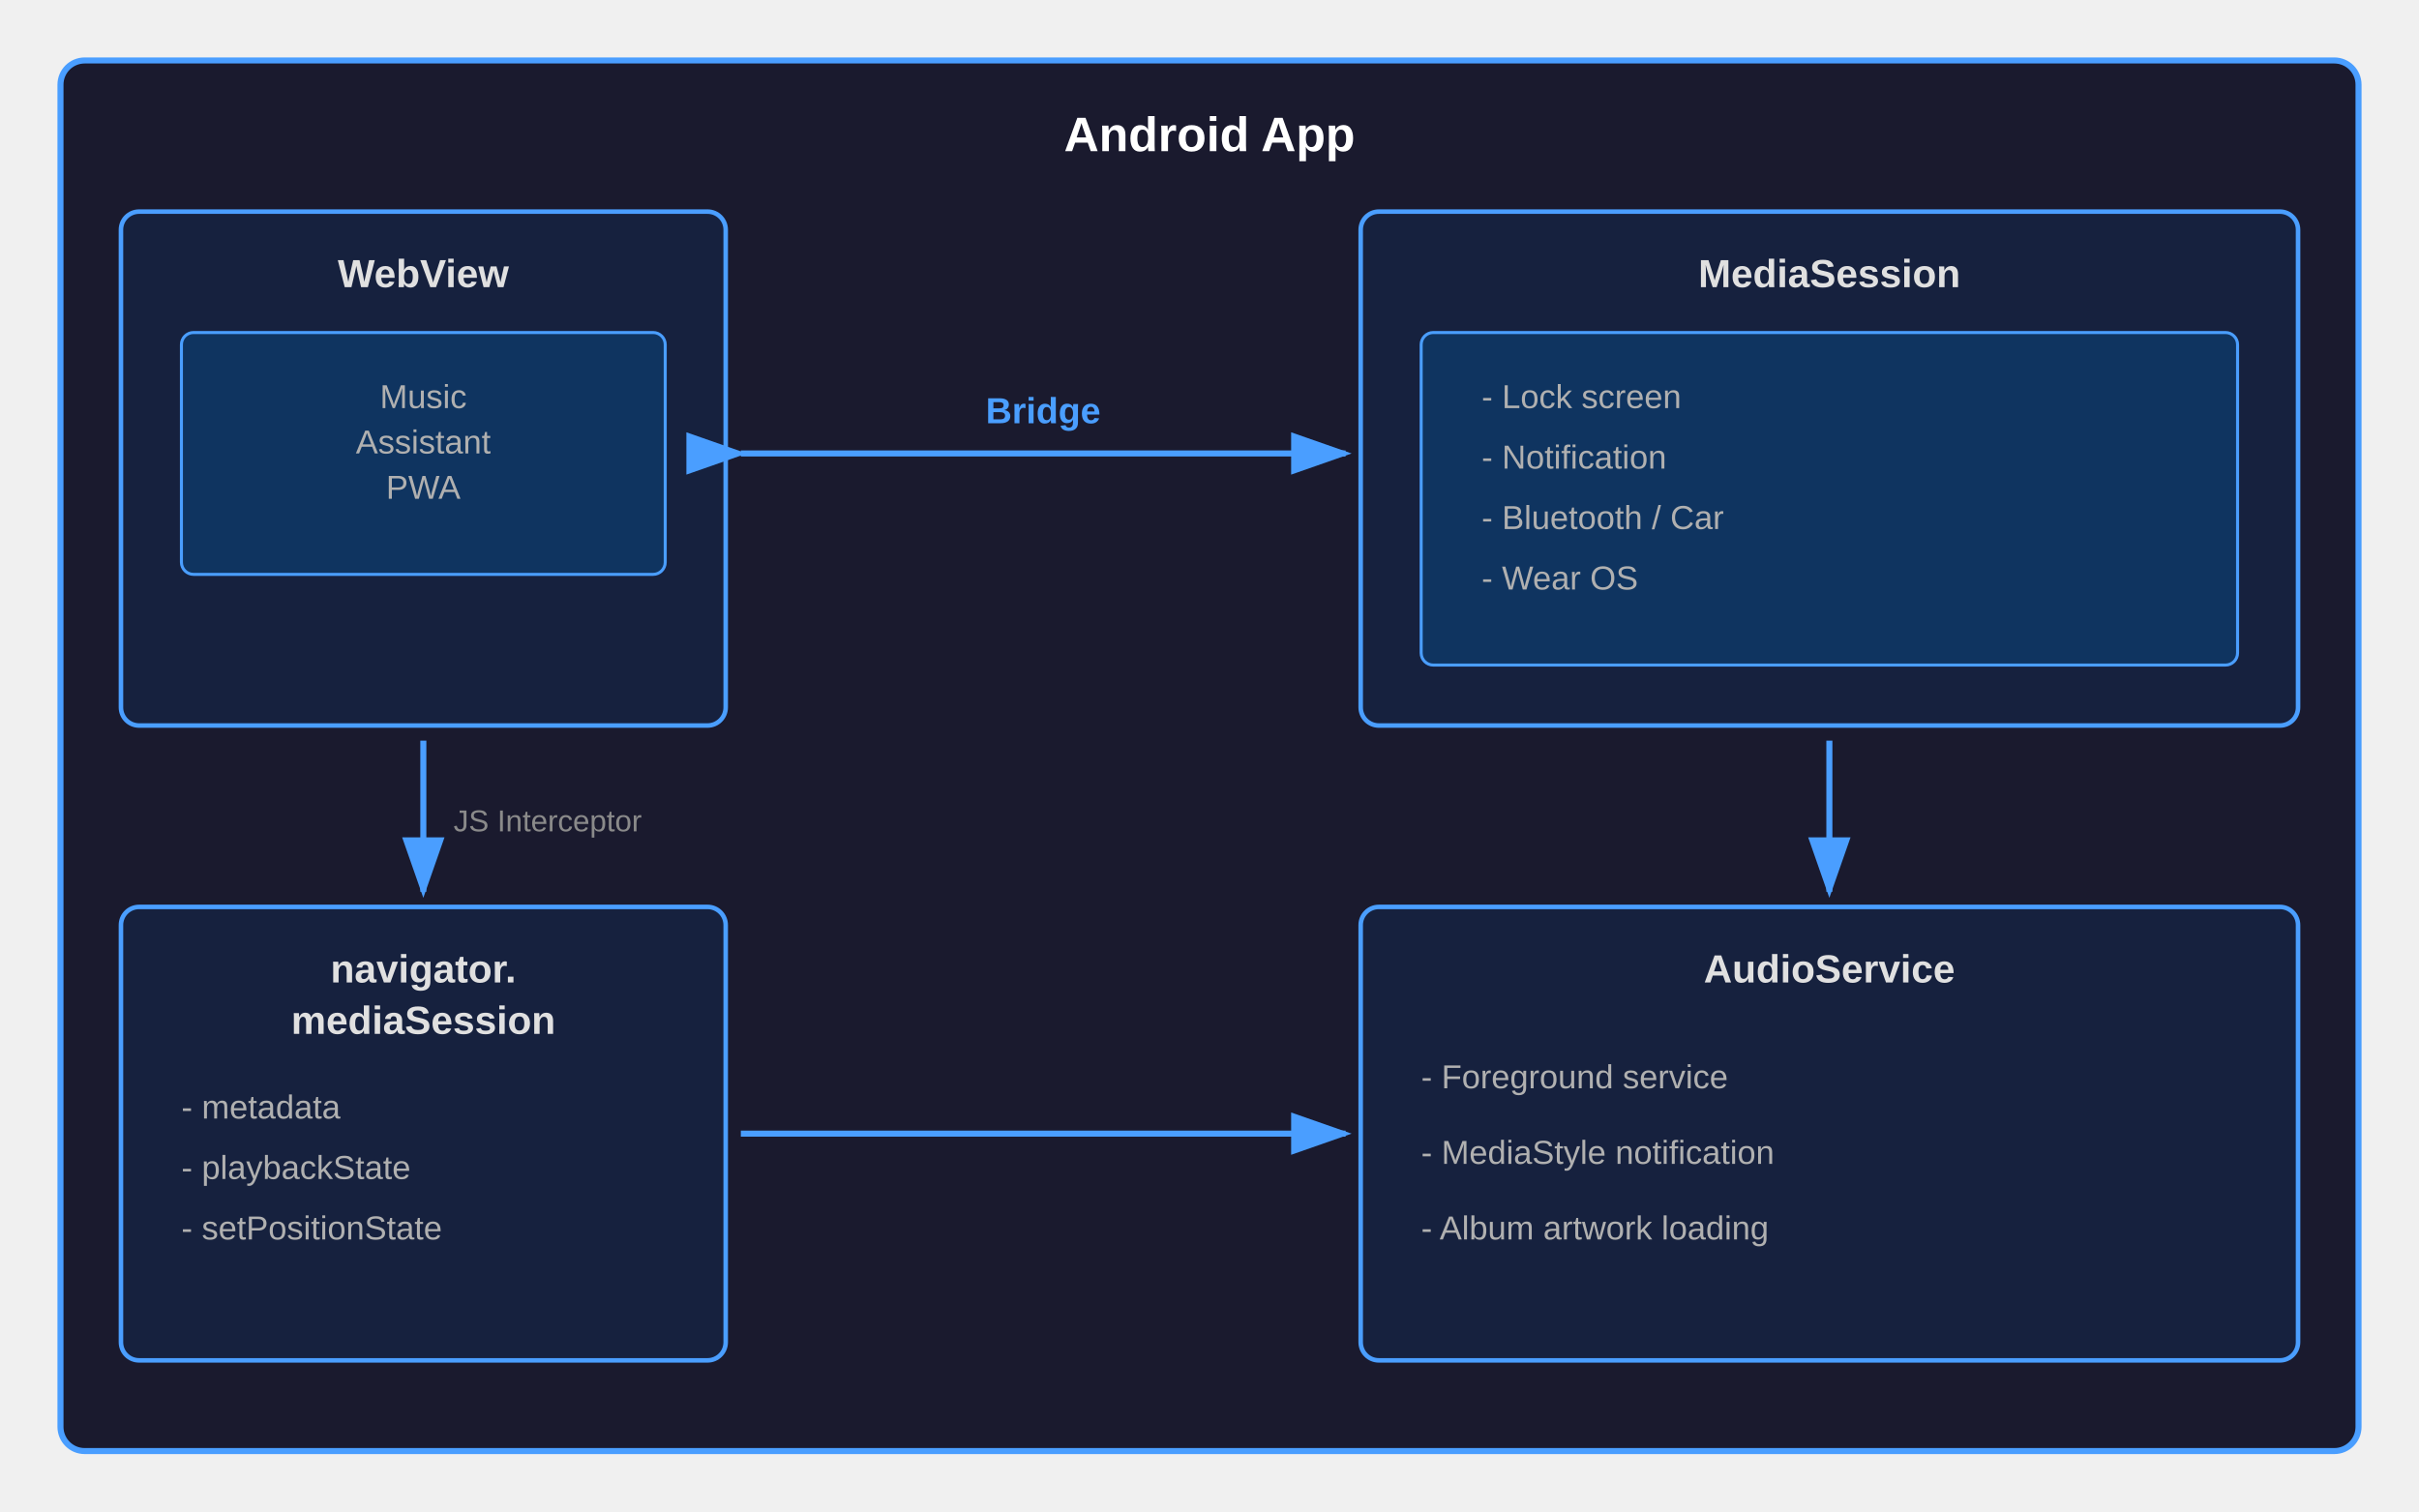
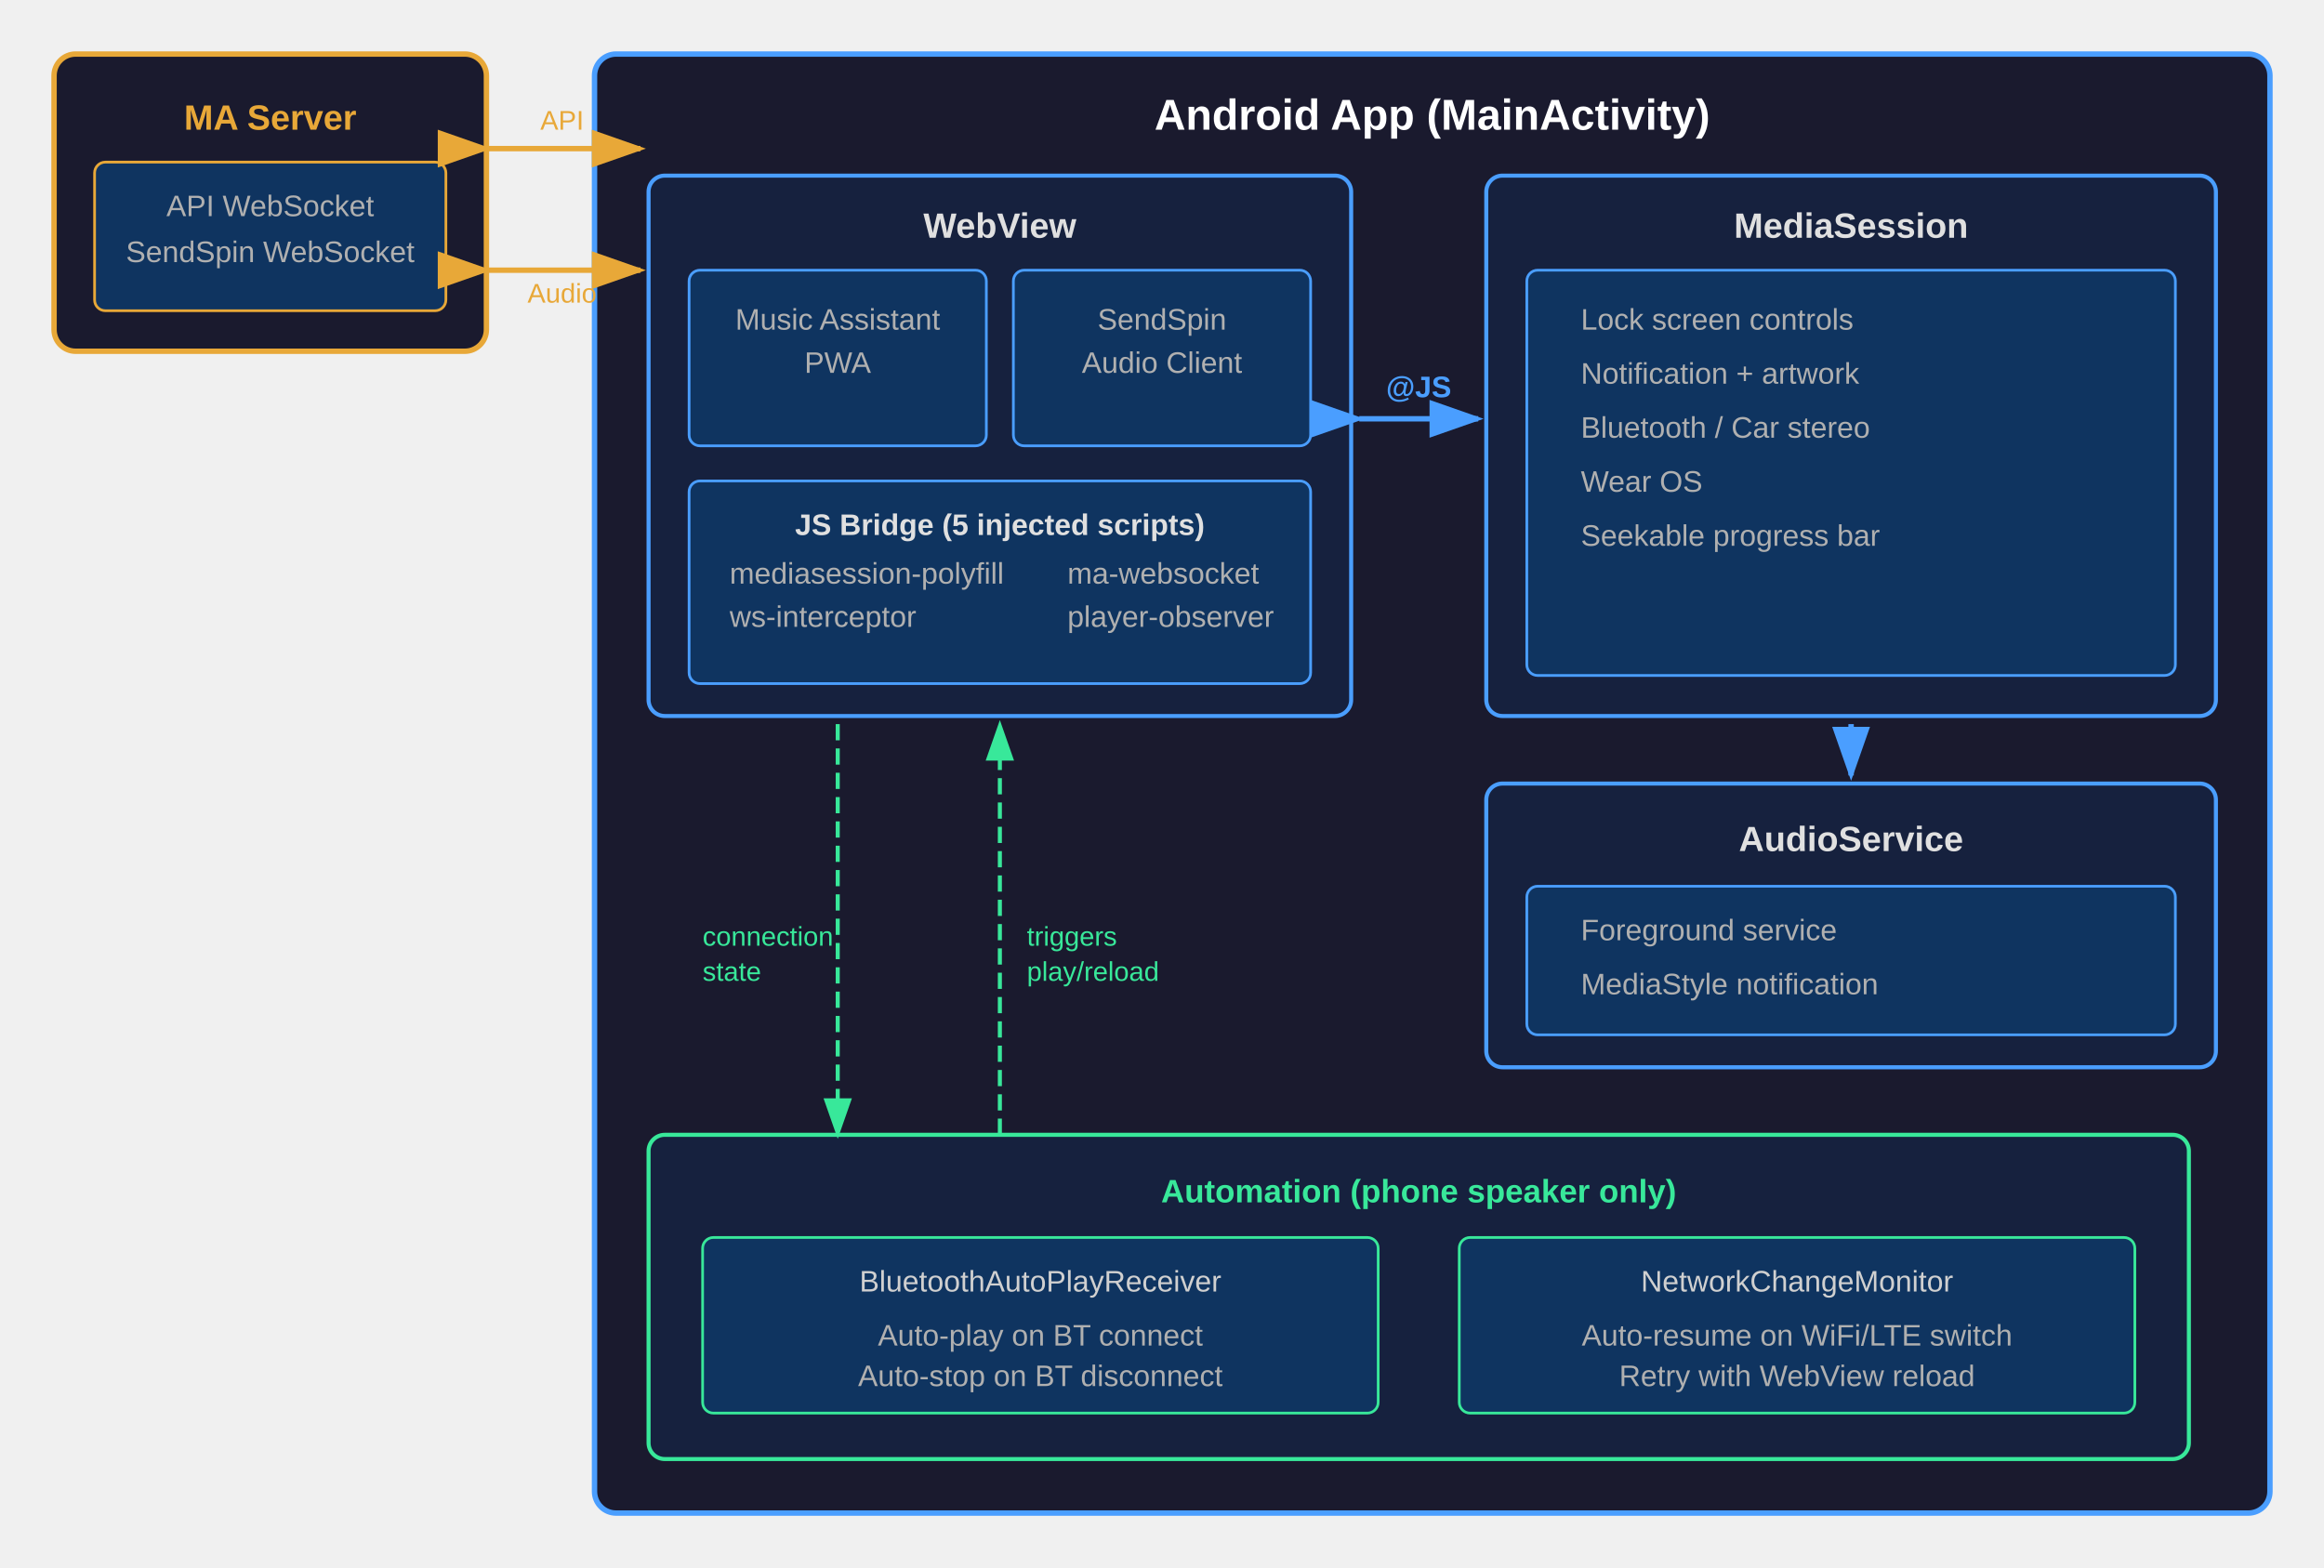
- <svg xmlns="http://www.w3.org/2000/svg" viewBox="0 0 800 500">
+ <svg xmlns="http://www.w3.org/2000/svg" viewBox="0 0 860 580">
  <defs>
    <style>
      .box { fill: #1a1a2e; stroke: #4a9eff; stroke-width: 2; rx: 8; }
      .box-inner { fill: #16213e; stroke: #4a9eff; stroke-width: 1.5; rx: 6; }
      .box-deep { fill: #0f3460; stroke: #4a9eff; stroke-width: 1; rx: 4; }
+       .box-external { fill: #1a1a2e; stroke: #e8a838; stroke-width: 2; rx: 8; }
+       .box-auto { fill: #16213e; stroke: #38e89a; stroke-width: 1.5; rx: 6; }
      .text-title { fill: #ffffff; font-family: Arial, sans-serif; font-size: 16px; font-weight: bold; }
      .text-label { fill: #e0e0e0; font-family: Arial, sans-serif; font-size: 13px; font-weight: bold; }
      .text-item { fill: #b0b0b0; font-family: Arial, sans-serif; font-size: 11px; }
      .text-small { fill: #8a8a8a; font-family: Arial, sans-serif; font-size: 10px; }
+       .text-ext { fill: #e8a838; font-family: Arial, sans-serif; font-size: 13px; font-weight: bold; }
+       .text-auto { fill: #38e89a; font-family: Arial, sans-serif; font-size: 12px; font-weight: bold; }
      .arrow { stroke: #4a9eff; stroke-width: 2; fill: none; marker-end: url(#arrowhead); }
      .arrow-both { stroke: #4a9eff; stroke-width: 2; fill: none; marker-start: url(#arrowhead-left); marker-end: url(#arrowhead); }
-       .bridge-text { fill: #4a9eff; font-family: Arial, sans-serif; font-size: 12px; font-weight: bold; }
+       .arrow-ext { stroke: #e8a838; stroke-width: 2; fill: none; marker-end: url(#arrowhead-ext); }
+       .arrow-ext-both { stroke: #e8a838; stroke-width: 2; fill: none; marker-start: url(#arrowhead-ext-left); marker-end: url(#arrowhead-ext); }
+       .arrow-auto { stroke: #38e89a; stroke-width: 1.5; fill: none; marker-end: url(#arrowhead-auto); stroke-dasharray: 6,3; }
+       .bridge-text { fill: #4a9eff; font-family: Arial, sans-serif; font-size: 11px; font-weight: bold; }
    </style>
    <marker id="arrowhead" markerWidth="10" markerHeight="7" refX="9" refY="3.5" orient="auto">
      <polygon points="0 0, 10 3.5, 0 7" fill="#4a9eff" />
    </marker>
    <marker id="arrowhead-left" markerWidth="10" markerHeight="7" refX="1" refY="3.5" orient="auto-start-reverse">
      <polygon points="10 0, 0 3.5, 10 7" fill="#4a9eff" />
    </marker>
+     <marker id="arrowhead-ext" markerWidth="10" markerHeight="7" refX="9" refY="3.5" orient="auto">
+       <polygon points="0 0, 10 3.5, 0 7" fill="#e8a838" />
+     </marker>
+     <marker id="arrowhead-ext-left" markerWidth="10" markerHeight="7" refX="1" refY="3.5" orient="auto-start-reverse">
+       <polygon points="10 0, 0 3.5, 10 7" fill="#e8a838" />
+     </marker>
+     <marker id="arrowhead-auto" markerWidth="10" markerHeight="7" refX="9" refY="3.5" orient="auto">
+       <polygon points="0 0, 10 3.5, 0 7" fill="#38e89a" />
+     </marker>
  </defs>
-   <rect class="box" x="20" y="20" width="760" height="460" />
-   <text class="text-title" x="400" y="50" text-anchor="middle">Android App</text>
-   <rect class="box-inner" x="40" y="70" width="200" height="170" />
-   <text class="text-label" x="140" y="95" text-anchor="middle">WebView</text>
-   <rect class="box-deep" x="60" y="110" width="160" height="80" />
-   <text class="text-item" x="140" y="135" text-anchor="middle">Music</text>
-   <text class="text-item" x="140" y="150" text-anchor="middle">Assistant</text>
-   <text class="text-item" x="140" y="165" text-anchor="middle">PWA</text>
-   <rect class="box-inner" x="450" y="70" width="310" height="170" />
-   <text class="text-label" x="605" y="95" text-anchor="middle">MediaSession</text>
-   <rect class="box-deep" x="470" y="110" width="270" height="110" />
-   <text class="text-item" x="490" y="135">- Lock screen</text>
-   <text class="text-item" x="490" y="155">- Notification</text>
-   <text class="text-item" x="490" y="175">- Bluetooth / Car</text>
-   <text class="text-item" x="490" y="195">- Wear OS</text>
-   <line class="arrow-both" x1="245" y1="150" x2="445" y2="150" />
-   <text class="bridge-text" x="345" y="140" text-anchor="middle">Bridge</text>
-   <rect class="box-inner" x="40" y="300" width="200" height="150" />
-   <text class="text-label" x="140" y="325" text-anchor="middle">navigator.</text>
-   <text class="text-label" x="140" y="342" text-anchor="middle">mediaSession</text>
-   <text class="text-item" x="60" y="370">- metadata</text>
-   <text class="text-item" x="60" y="390">- playbackState</text>
-   <text class="text-item" x="60" y="410">- setPositionState</text>
-   <rect class="box-inner" x="450" y="300" width="310" height="150" />
-   <text class="text-label" x="605" y="325" text-anchor="middle">AudioService</text>
-   <text class="text-item" x="470" y="360">- Foreground service</text>
-   <text class="text-item" x="470" y="385">- MediaStyle notification</text>
-   <text class="text-item" x="470" y="410">- Album artwork loading</text>
-   <line class="arrow" x1="140" y1="245" x2="140" y2="295" />
-   <text class="text-small" x="150" y="275">JS Interceptor</text>
-   <line class="arrow" x1="605" y1="245" x2="605" y2="295" />
-   <line class="arrow" x1="245" y1="375" x2="445" y2="375" />
+   <rect class="box-external" x="20" y="20" width="160" height="110" />
+   <text class="text-ext" x="100" y="48" text-anchor="middle">MA Server</text>
+   <rect class="box-deep" x="35" y="60" width="130" height="55" style="stroke: #e8a838;" />
+   <text class="text-item" x="100" y="80" text-anchor="middle">API WebSocket</text>
+   <text class="text-item" x="100" y="97" text-anchor="middle">SendSpin WebSocket</text>
+   <rect class="box" x="220" y="20" width="620" height="540" />
+   <text class="text-title" x="530" y="48" text-anchor="middle">Android App (MainActivity)</text>
+   <rect class="box-inner" x="240" y="65" width="260" height="200" />
+   <text class="text-label" x="370" y="88" text-anchor="middle">WebView</text>
+   <rect class="box-deep" x="255" y="100" width="110" height="65" />
+   <text class="text-item" x="310" y="122" text-anchor="middle">Music Assistant</text>
+   <text class="text-item" x="310" y="138" text-anchor="middle">PWA</text>
+   <rect class="box-deep" x="375" y="100" width="110" height="65" />
+   <text class="text-item" x="430" y="122" text-anchor="middle">SendSpin</text>
+   <text class="text-item" x="430" y="138" text-anchor="middle">Audio Client</text>
+   <rect class="box-deep" x="255" y="178" width="230" height="75" />
+   <text class="text-label" x="370" y="198" text-anchor="middle" style="font-size: 11px;">JS Bridge (5 injected scripts)</text>
+   <text class="text-item" x="270" y="216">mediasession-polyfill</text>
+   <text class="text-item" x="270" y="232">ws-interceptor</text>
+   <text class="text-item" x="395" y="216">ma-websocket</text>
+   <text class="text-item" x="395" y="232">player-observer</text>
+   <rect class="box-inner" x="550" y="65" width="270" height="200" />
+   <text class="text-label" x="685" y="88" text-anchor="middle">MediaSession</text>
+   <rect class="box-deep" x="565" y="100" width="240" height="150" />
+   <text class="text-item" x="585" y="122">Lock screen controls</text>
+   <text class="text-item" x="585" y="142">Notification + artwork</text>
+   <text class="text-item" x="585" y="162">Bluetooth / Car stereo</text>
+   <text class="text-item" x="585" y="182">Wear OS</text>
+   <text class="text-item" x="585" y="202">Seekable progress bar</text>
+   <rect class="box-inner" x="550" y="290" width="270" height="105" />
+   <text class="text-label" x="685" y="315" text-anchor="middle">AudioService</text>
+   <rect class="box-deep" x="565" y="328" width="240" height="55" />
+   <text class="text-item" x="585" y="348">Foreground service</text>
+   <text class="text-item" x="585" y="368">MediaStyle notification</text>
+   <rect class="box-auto" x="240" y="420" width="570" height="120" />
+   <text class="text-auto" x="525" y="445" text-anchor="middle">Automation (phone speaker only)</text>
+   <rect class="box-deep" x="260" y="458" width="250" height="65" style="stroke: #38e89a;" />
+   <text class="text-item" x="385" y="478" text-anchor="middle" style="fill: #d0d0d0;">BluetoothAutoPlayReceiver</text>
+   <text class="text-item" x="385" y="498" text-anchor="middle">Auto-play on BT connect</text>
+   <text class="text-item" x="385" y="513" text-anchor="middle">Auto-stop on BT disconnect</text>
+   <rect class="box-deep" x="540" y="458" width="250" height="65" style="stroke: #38e89a;" />
+   <text class="text-item" x="665" y="478" text-anchor="middle" style="fill: #d0d0d0;">NetworkChangeMonitor</text>
+   <text class="text-item" x="665" y="498" text-anchor="middle">Auto-resume on WiFi/LTE switch</text>
+   <text class="text-item" x="665" y="513" text-anchor="middle">Retry with WebView reload</text>
+   <line class="arrow-ext-both" x1="180" y1="55" x2="237" y2="55" />
+   <line class="arrow-ext-both" x1="180" y1="100" x2="237" y2="100" />
+   <text class="text-small" x="208" y="48" text-anchor="middle" style="fill: #e8a838;">API</text>
+   <text class="text-small" x="208" y="112" text-anchor="middle" style="fill: #e8a838;">Audio</text>
+   <line class="arrow-both" x1="503" y1="155" x2="547" y2="155" />
+   <text class="bridge-text" x="525" y="147" text-anchor="middle">@JS</text>
+   <line class="arrow" x1="685" y1="268" x2="685" y2="287" />
+   <line class="arrow-auto" x1="370" y1="420" x2="370" y2="268" />
+   <text class="text-small" x="380" y="350" style="fill: #38e89a;">triggers</text>
+   <text class="text-small" x="380" y="363" style="fill: #38e89a;">play/reload</text>
+   <line class="arrow-auto" x1="310" y1="268" x2="310" y2="420" />
+   <text class="text-small" x="260" y="350" style="fill: #38e89a;">connection</text>
+   <text class="text-small" x="260" y="363" style="fill: #38e89a;">state</text>
</svg>
